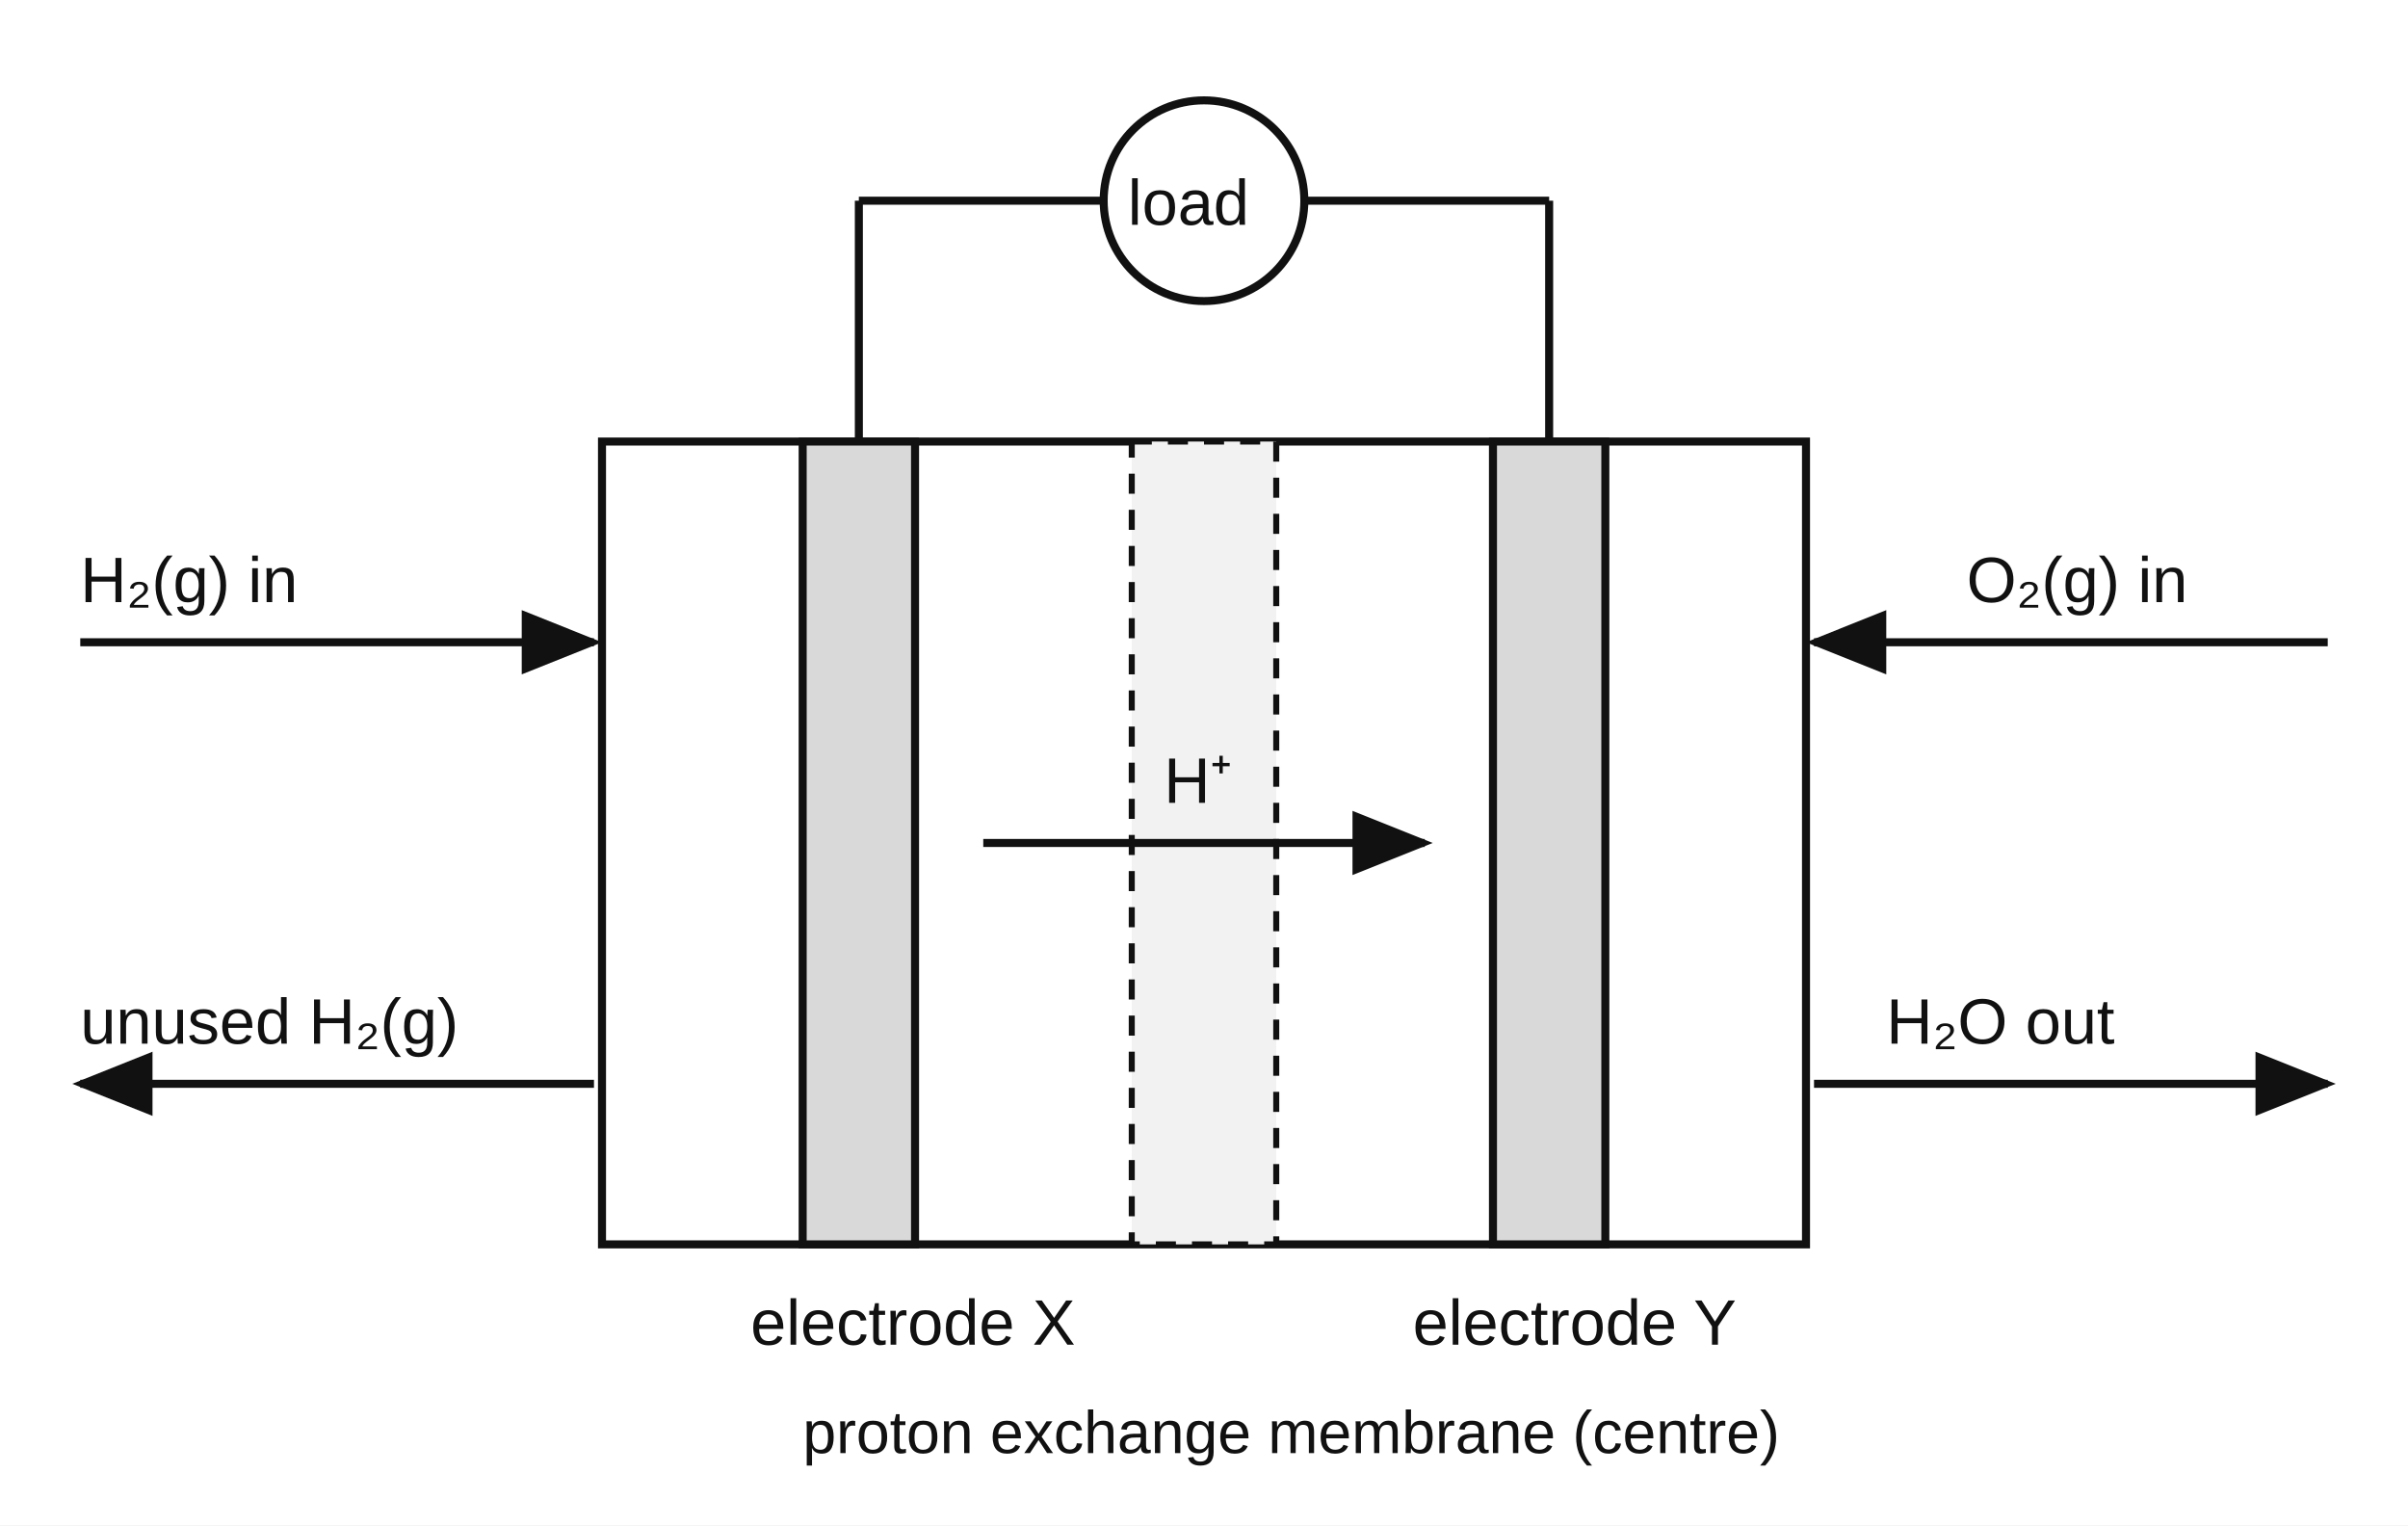
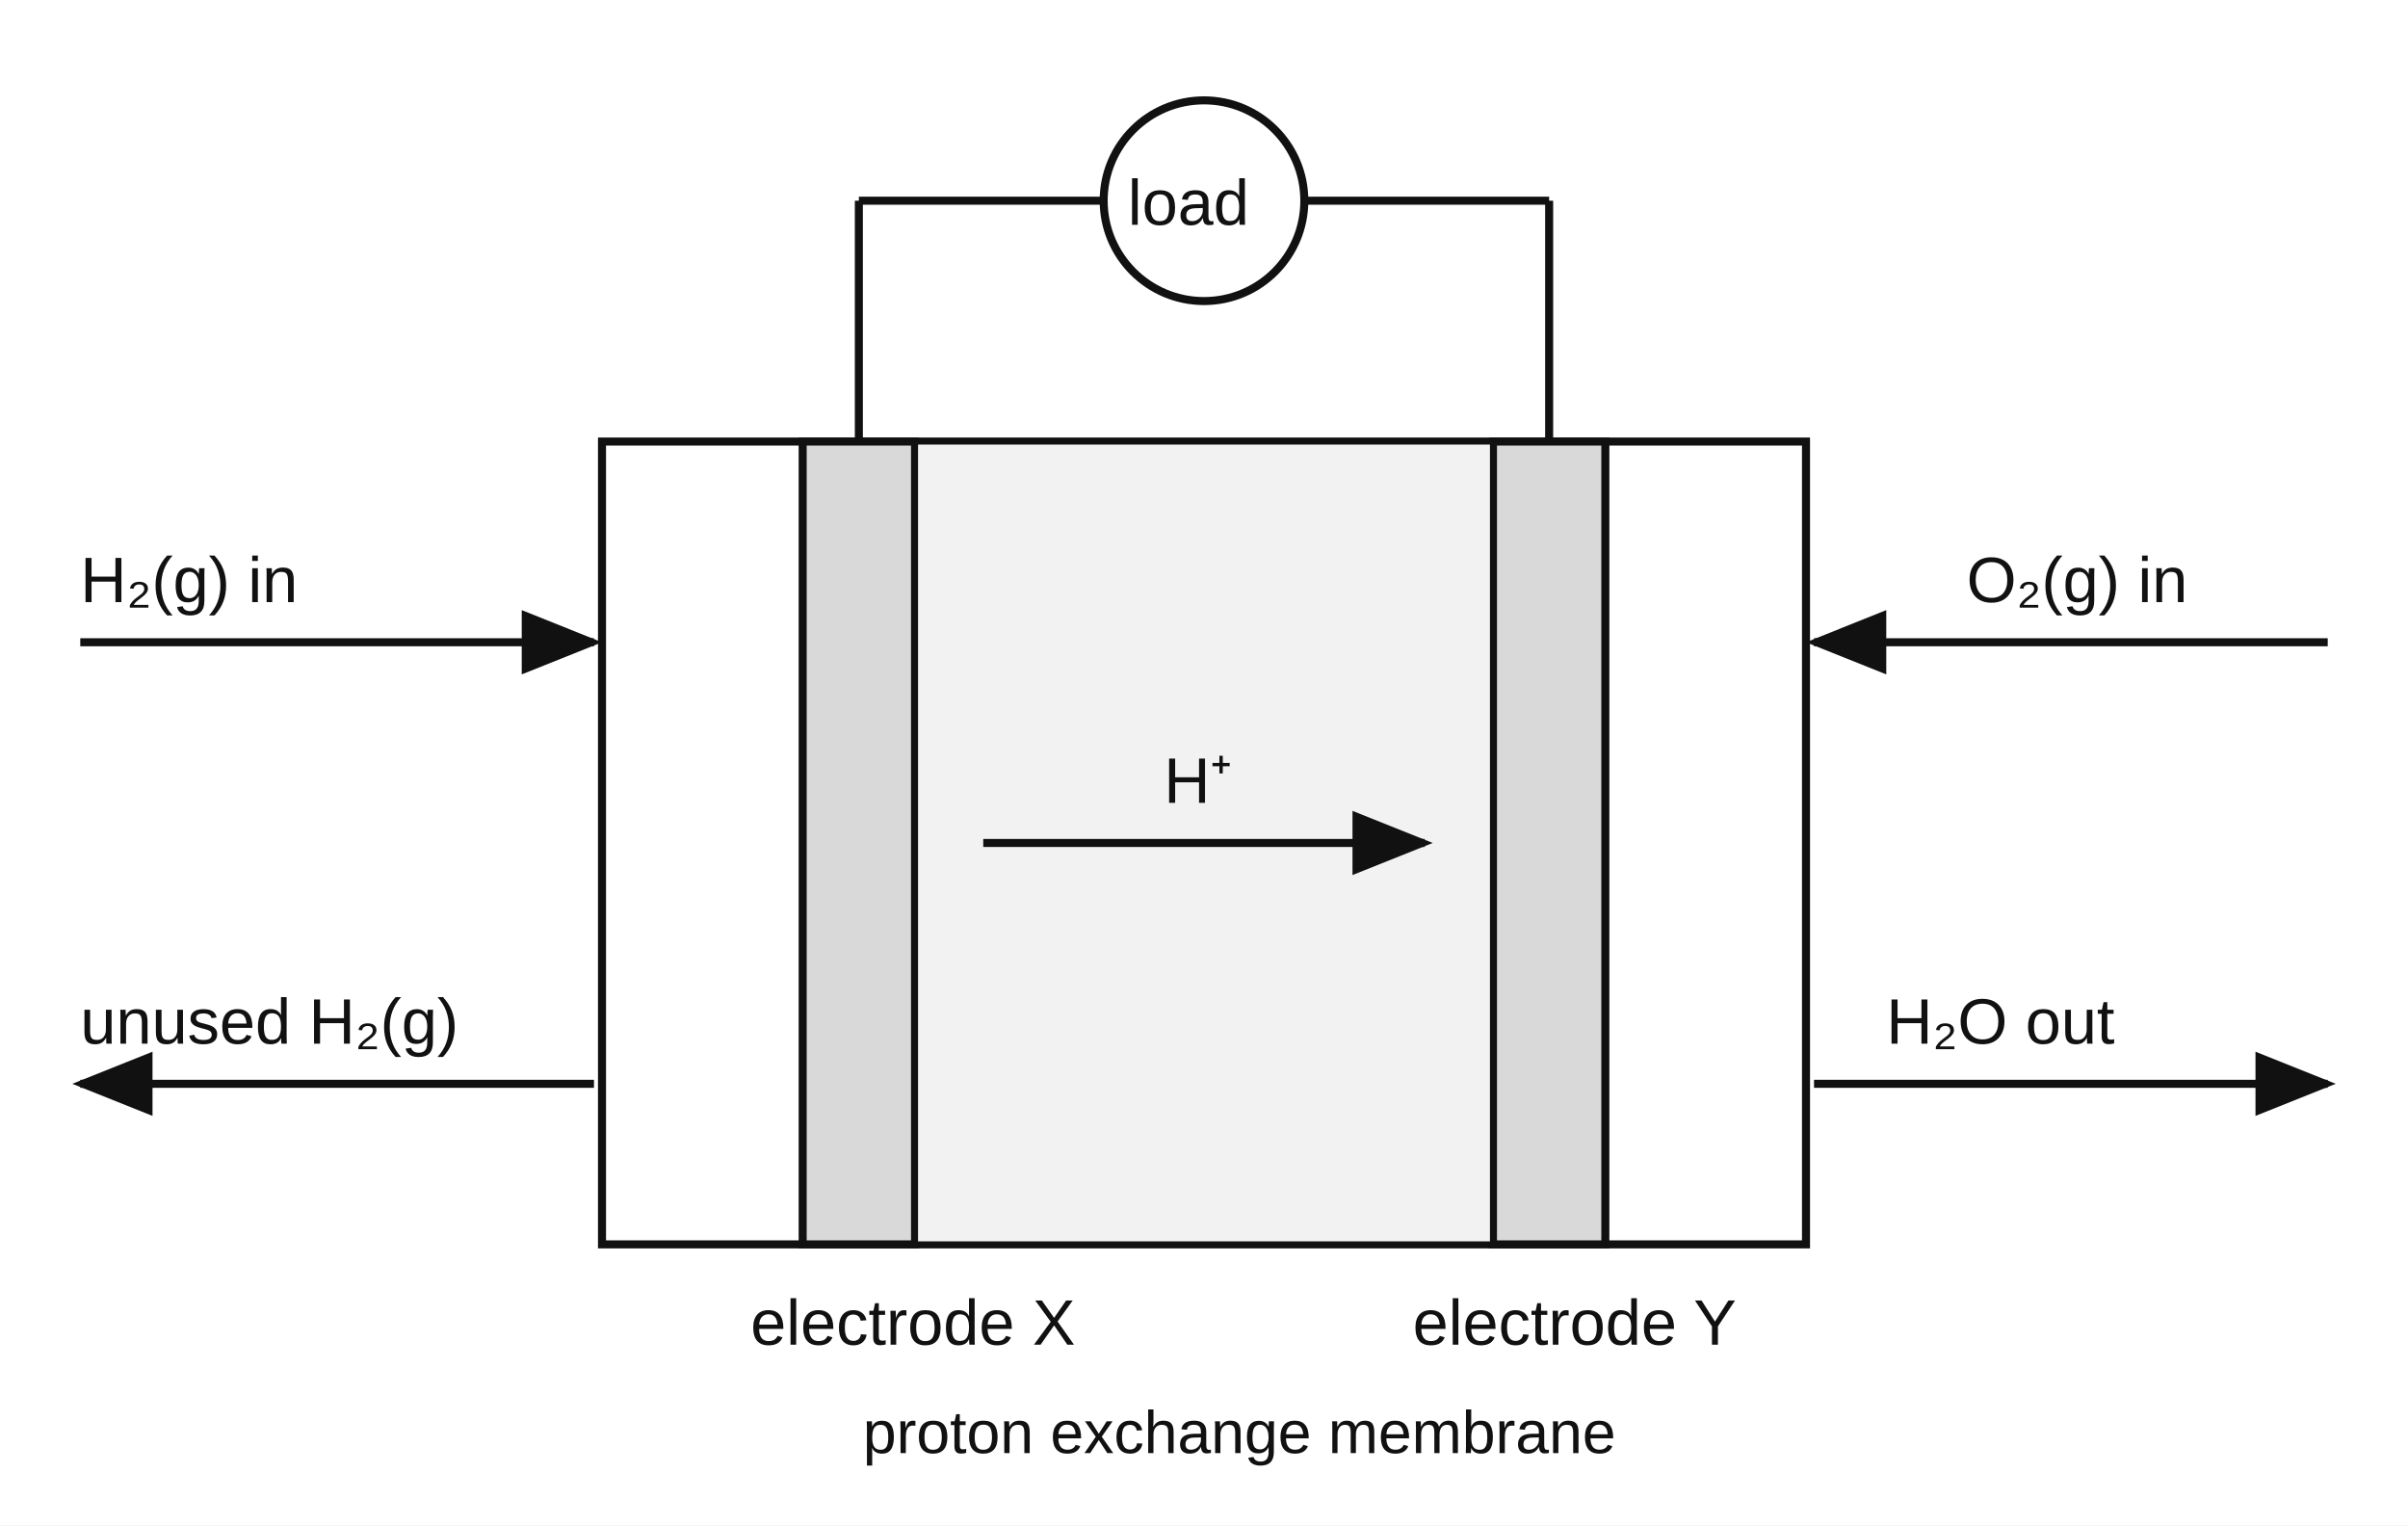
<svg xmlns="http://www.w3.org/2000/svg" width="600" height="380" viewBox="0 0 600 380" font-family="Arial, sans-serif" font-size="16">
  <rect x="0" y="0" width="600" height="380" fill="#ffffff" />
  <defs>
    <marker id="ah" markerWidth="10" markerHeight="8" refX="9" refY="4" orient="auto">
      <path d="M0,0 L10,4 L0,8 z" fill="#111" />
    </marker>
  </defs>
  <rect x="150" y="110" width="300" height="200" fill="none" stroke="#111" stroke-width="2" />
  <rect x="200" y="110" width="28" height="200" fill="#d9d9d9" stroke="#111" stroke-width="2" />
  <rect x="372" y="110" width="28" height="200" fill="#d9d9d9" stroke="#111" stroke-width="2" />
-   <rect x="282" y="110" width="36" height="200" fill="#f2f2f2" stroke="#111" stroke-width="1.5" stroke-dasharray="5,4" />
+   <rect x="228" y="110" width="144" height="200" fill="#f2f2f2" stroke="#111" stroke-width="1.5" />
  <text x="187" y="335" fill="#111">electrode X</text>
  <text x="352" y="335" fill="#111">electrode Y</text>
-   <text x="200" y="362" fill="#111" font-size="15">proton exchange membrane (centre)</text>
+   <text x="215" y="362" fill="#111" font-size="15">proton exchange membrane</text>
  <line x1="214" y1="110" x2="214" y2="50" stroke="#111" stroke-width="2" />
  <line x1="386" y1="110" x2="386" y2="50" stroke="#111" stroke-width="2" />
  <line x1="214" y1="50" x2="275" y2="50" stroke="#111" stroke-width="2" />
  <line x1="325" y1="50" x2="386" y2="50" stroke="#111" stroke-width="2" />
  <circle cx="300" cy="50" r="25" fill="#ffffff" stroke="#111" stroke-width="2" />
  <text x="281" y="56" fill="#111">load</text>
  <line x1="20" y1="160" x2="148" y2="160" stroke="#111" stroke-width="2" marker-end="url(#ah)" />
  <text x="20" y="150" fill="#111">H₂(g) in</text>
  <line x1="148" y1="270" x2="20" y2="270" stroke="#111" stroke-width="2" marker-end="url(#ah)" />
  <text x="20" y="260" fill="#111">unused H₂(g)</text>
  <line x1="580" y1="160" x2="452" y2="160" stroke="#111" stroke-width="2" marker-end="url(#ah)" />
  <text x="490" y="150" fill="#111">O₂(g) in</text>
  <line x1="452" y1="270" x2="580" y2="270" stroke="#111" stroke-width="2" marker-end="url(#ah)" />
  <text x="470" y="260" fill="#111">H₂O out</text>
  <line x1="245" y1="210" x2="355" y2="210" stroke="#111" stroke-width="2" marker-end="url(#ah)" />
  <text x="290" y="200" fill="#111">H⁺</text>
</svg>
